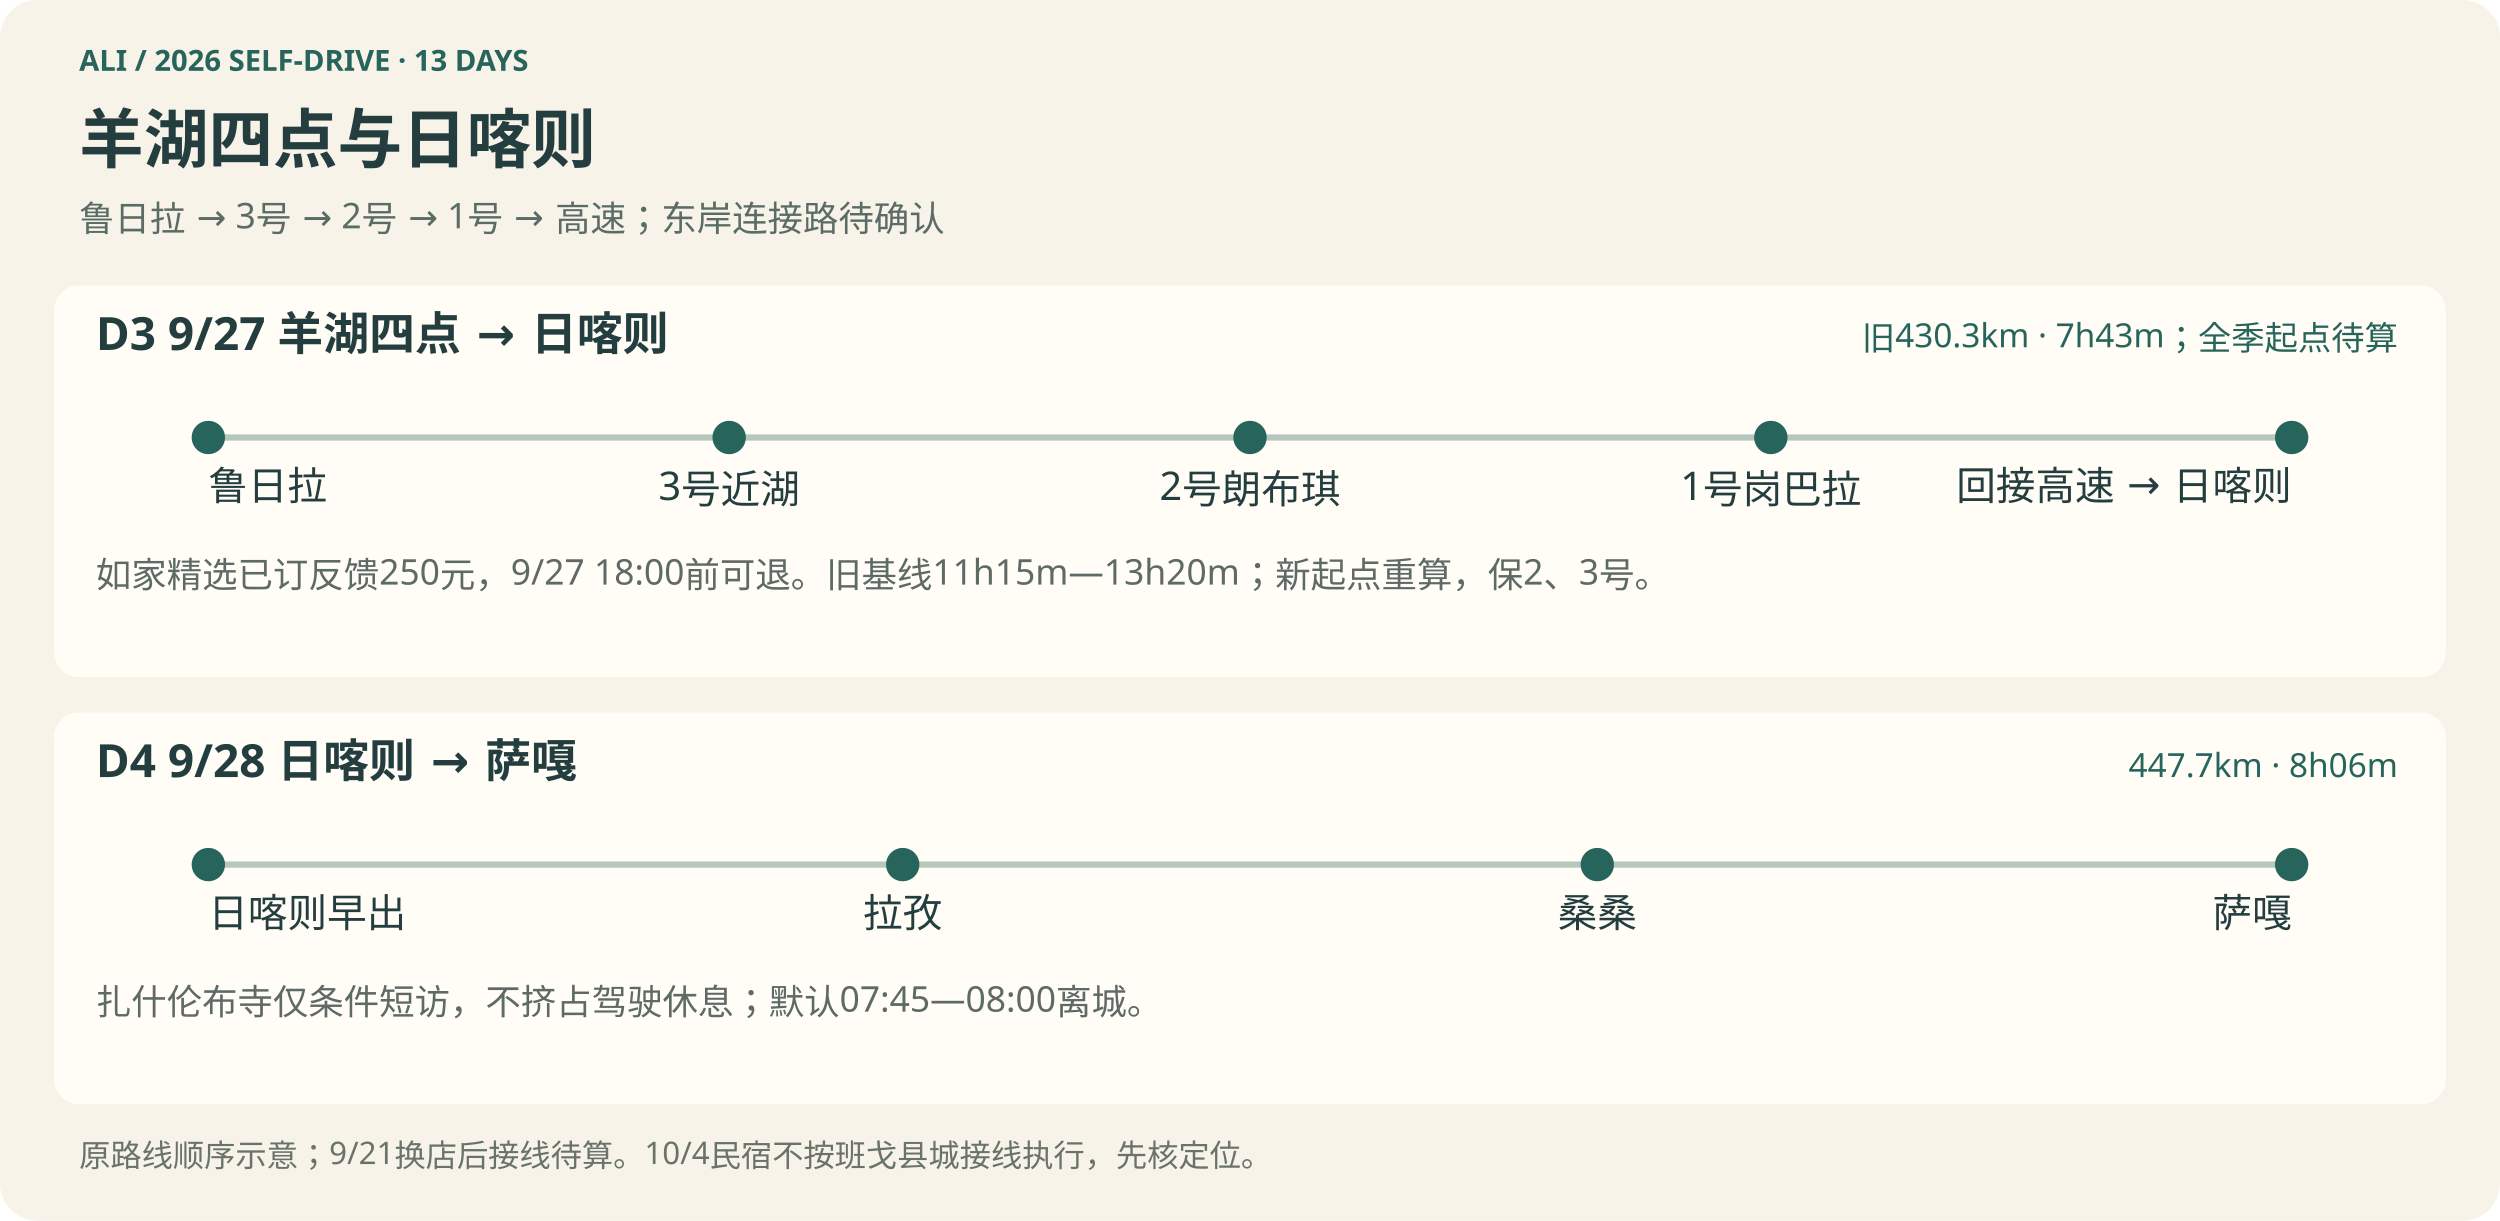
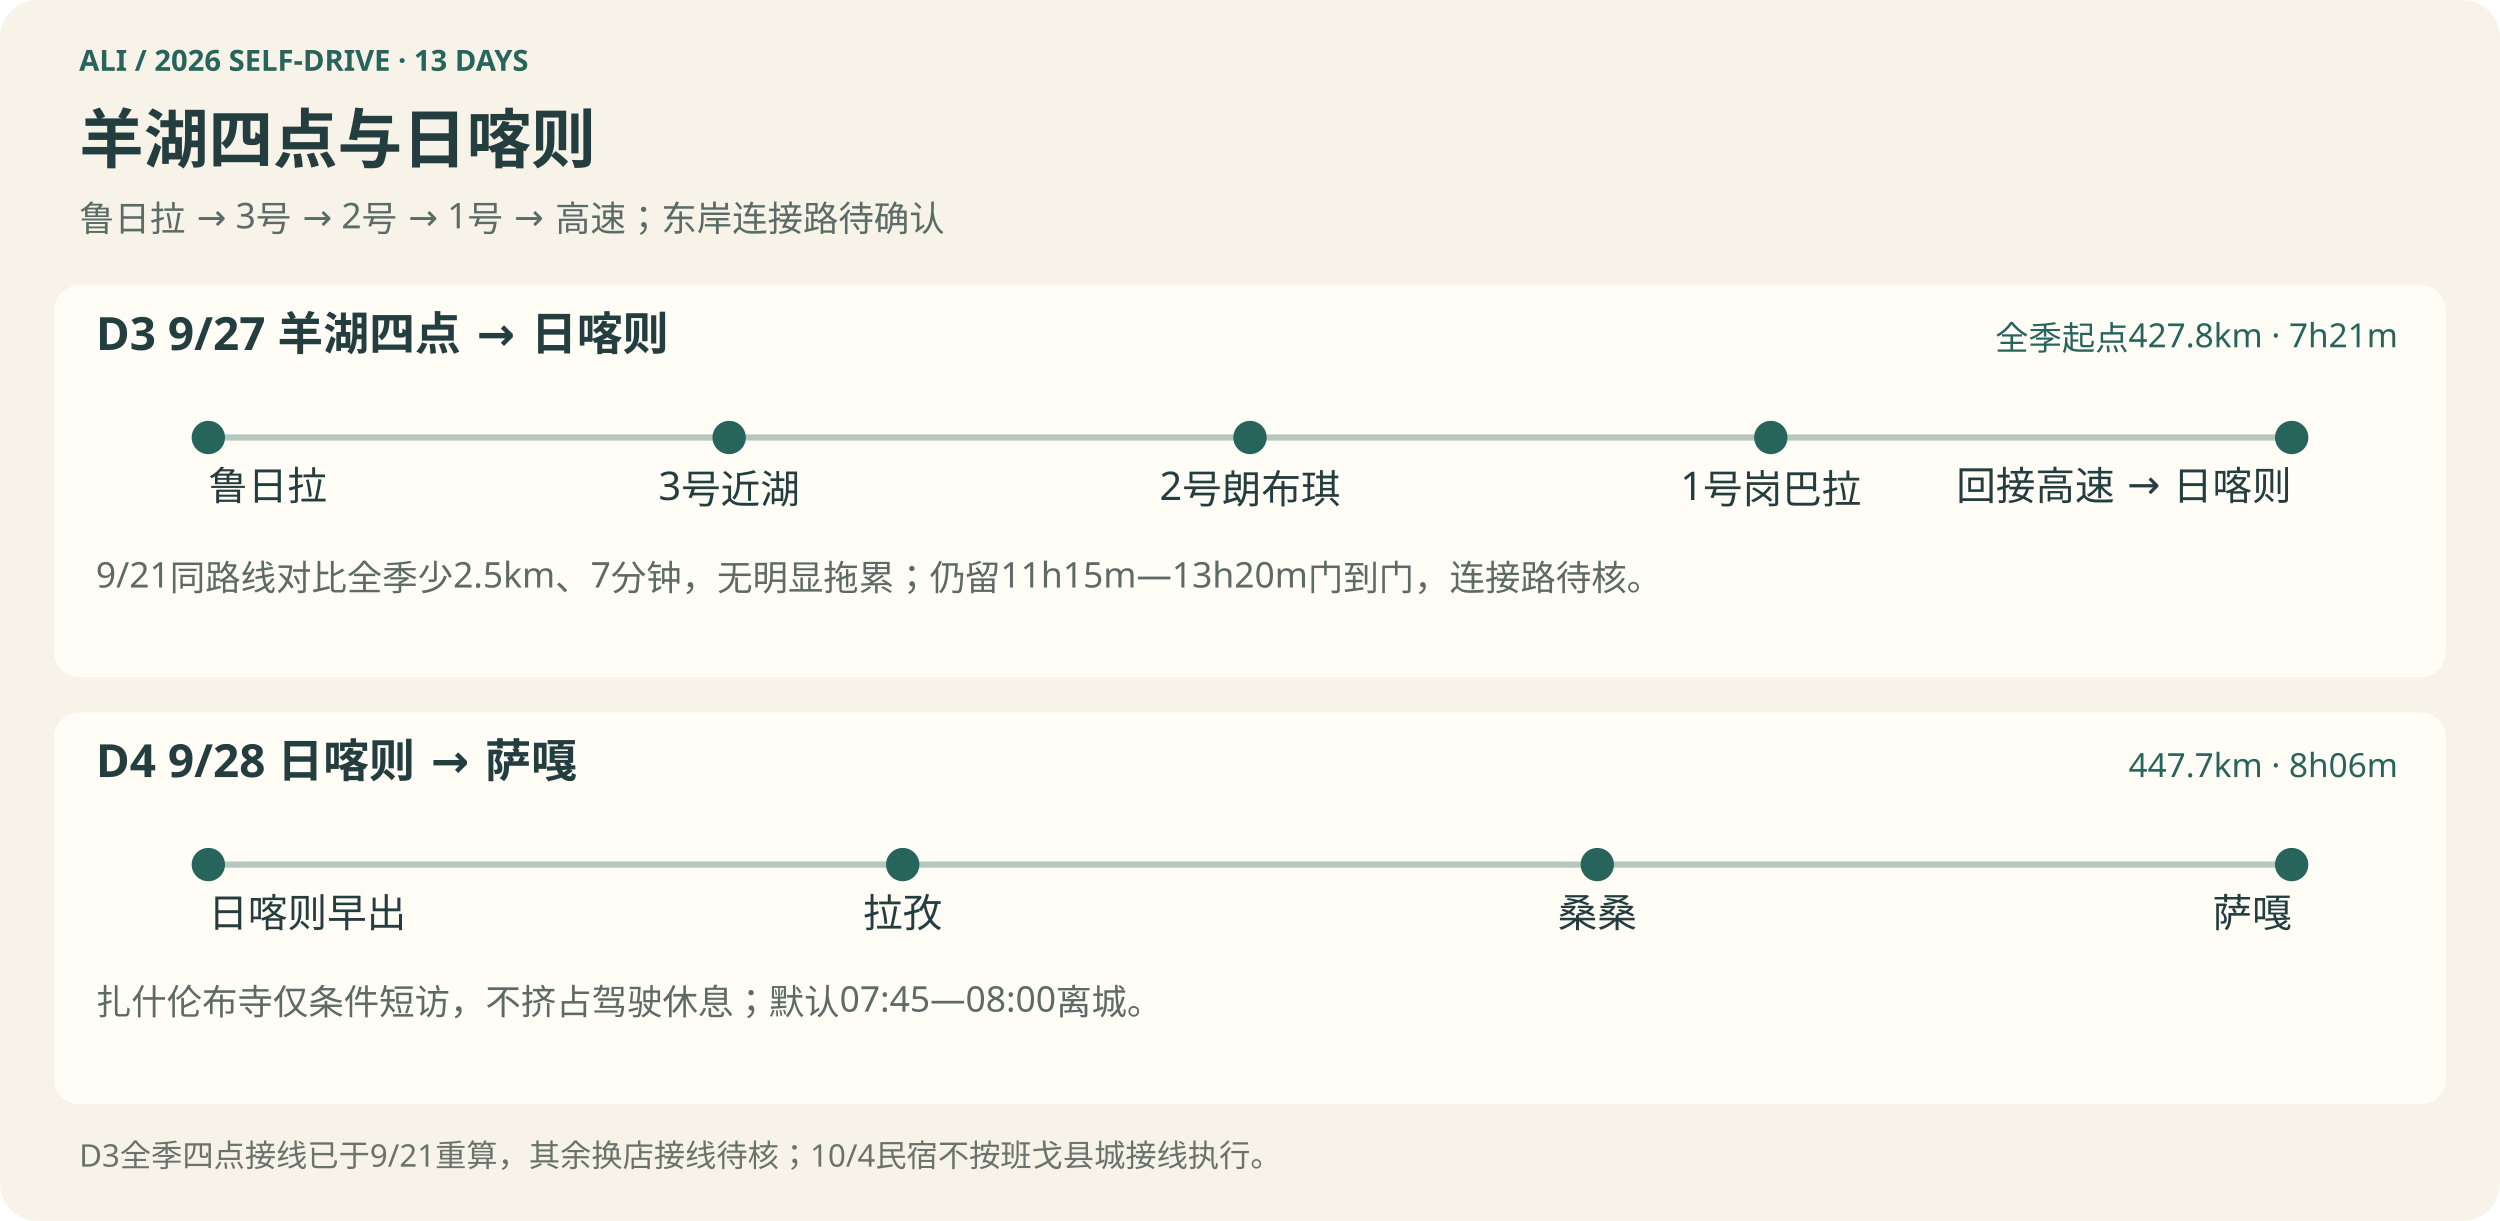
<svg xmlns="http://www.w3.org/2000/svg" viewBox="0 0 1200 586" class="ali-route-map" role="img">
  <g font-family="PingFang SC,Microsoft YaHei,sans-serif">
    <rect width="1200" height="586" rx="18" fill="#f7f3e8" />
    <text x="38.0" y="34.0" font-size="14" fill="#27645c" text-anchor="start" font-weight="600">ALI / 2026     SELF-DRIVE · 13 DAYS</text>
    <text x="38.0" y="78.0" font-size="31" fill="#243e40" text-anchor="start" font-weight="700">羊湖四点与日喀则</text>
    <text x="38.0" y="111.0" font-size="17" fill="#5b6c67" text-anchor="start" font-weight="400">鲁日拉 → 3号 → 2号 → 1号 → 高速；东岸连接路待确认</text>
    <rect x="26" y="137" width="1148" height="188" rx="12" fill="#fffdf6" />
    <text x="46.0" y="168.0" font-size="22" fill="#243e40" text-anchor="start" font-weight="600">D3  9/27  羊湖四点 → 日喀则</text>
-     <text x="1151.0" y="168.0" font-size="16" fill="#27645c" text-anchor="end" font-weight="400">旧430.3km · 7h43m；全季起点待算</text>
+     <text x="1151.0" y="168.0" font-size="16" fill="#27645c" text-anchor="end" font-weight="400">全季起点427.8km · 7h21m</text>
    <g data-layer="route-a">
      <line x1="100" y1="210" x2="1100" y2="210" stroke="#b6c8bd" stroke-width="3" />
    </g>
    <g data-layer="sights-core">
-       <g class="point tier-1" data-point-id="d3-stop-0" data-title="鲁日拉" data-summary="如家精选已订反馈250元，9/27 18:00前可退。旧基线11h15m—13h20m；新起点重算，保2、3号。" data-day-a="D3" data-kind="viewpoint" data-tier="1" data-action="core" data-status="documented" data-route-scope="A" data-elevation="" data-cost-basis="2026-09-14规划；点位与连线不是停车、准入或飞行许可。">
+       <g class="point tier-1" data-point-id="d3-stop-0" data-title="鲁日拉" data-summary="9/21同路线对比全季少2.5km、7分钟，无明显拖累；仍留11h15m—13h20m门到门，连接路待核。" data-day-a="D3" data-kind="viewpoint" data-tier="1" data-action="core" data-status="documented" data-route-scope="A" data-elevation="" data-cost-basis="导航核查日期见日卡；点位与连线不是停车、准入或飞行许可。">
        <circle class="point-symbol" cx="100.0" cy="210" r="8" fill="#27645c" />
        <text x="100.0" y="240.0" font-size="19" fill="#243e40" text-anchor="start" font-weight="500">鲁日拉</text>
      </g>
-       <g class="point tier-1" data-point-id="d3-stop-1" data-title="3号近湖" data-summary="如家精选已订反馈250元，9/27 18:00前可退。旧基线11h15m—13h20m；新起点重算，保2、3号。" data-day-a="D3" data-kind="viewpoint" data-tier="1" data-action="core" data-status="documented" data-route-scope="A" data-elevation="" data-cost-basis="2026-09-14规划；点位与连线不是停车、准入或飞行许可。">
+       <g class="point tier-1" data-point-id="d3-stop-1" data-title="3号近湖" data-summary="9/21同路线对比全季少2.5km、7分钟，无明显拖累；仍留11h15m—13h20m门到门，连接路待核。" data-day-a="D3" data-kind="viewpoint" data-tier="1" data-action="core" data-status="documented" data-route-scope="A" data-elevation="" data-cost-basis="导航核查日期见日卡；点位与连线不是停车、准入或飞行许可。">
        <circle class="point-symbol" cx="350.0" cy="210" r="8" fill="#27645c" />
        <text x="350.0" y="240.0" font-size="19" fill="#243e40" text-anchor="middle" font-weight="500">3号近湖</text>
      </g>
-       <g class="point tier-1" data-point-id="d3-stop-2" data-title="2号朗布琪" data-summary="如家精选已订反馈250元，9/27 18:00前可退。旧基线11h15m—13h20m；新起点重算，保2、3号。" data-day-a="D3" data-kind="viewpoint" data-tier="1" data-action="core" data-status="documented" data-route-scope="A" data-elevation="" data-cost-basis="2026-09-14规划；点位与连线不是停车、准入或飞行许可。">
+       <g class="point tier-1" data-point-id="d3-stop-2" data-title="2号朗布琪" data-summary="9/21同路线对比全季少2.5km、7分钟，无明显拖累；仍留11h15m—13h20m门到门，连接路待核。" data-day-a="D3" data-kind="viewpoint" data-tier="1" data-action="core" data-status="documented" data-route-scope="A" data-elevation="" data-cost-basis="导航核查日期见日卡；点位与连线不是停车、准入或飞行许可。">
        <circle class="point-symbol" cx="600.0" cy="210" r="8" fill="#27645c" />
        <text x="600.0" y="240.0" font-size="19" fill="#243e40" text-anchor="middle" font-weight="500">2号朗布琪</text>
      </g>
-       <g class="point tier-1" data-point-id="d3-stop-3" data-title="1号岗巴拉" data-summary="如家精选已订反馈250元，9/27 18:00前可退。旧基线11h15m—13h20m；新起点重算，保2、3号。" data-day-a="D3" data-kind="viewpoint" data-tier="1" data-action="core" data-status="documented" data-route-scope="A" data-elevation="" data-cost-basis="2026-09-14规划；点位与连线不是停车、准入或飞行许可。">
+       <g class="point tier-1" data-point-id="d3-stop-3" data-title="1号岗巴拉" data-summary="9/21同路线对比全季少2.5km、7分钟，无明显拖累；仍留11h15m—13h20m门到门，连接路待核。" data-day-a="D3" data-kind="viewpoint" data-tier="1" data-action="core" data-status="documented" data-route-scope="A" data-elevation="" data-cost-basis="导航核查日期见日卡；点位与连线不是停车、准入或飞行许可。">
        <circle class="point-symbol" cx="850.0" cy="210" r="8" fill="#27645c" />
        <text x="850.0" y="240.0" font-size="19" fill="#243e40" text-anchor="middle" font-weight="500">1号岗巴拉</text>
      </g>
-       <g class="point tier-1" data-point-id="d3-stop-4" data-title="回接高速 → 日喀则" data-summary="如家精选已订反馈250元，9/27 18:00前可退。旧基线11h15m—13h20m；新起点重算，保2、3号。" data-day-a="D3" data-kind="viewpoint" data-tier="1" data-action="core" data-status="documented" data-route-scope="A" data-elevation="" data-cost-basis="2026-09-14规划；点位与连线不是停车、准入或飞行许可。">
+       <g class="point tier-1" data-point-id="d3-stop-4" data-title="回接高速 → 日喀则" data-summary="9/21同路线对比全季少2.5km、7分钟，无明显拖累；仍留11h15m—13h20m门到门，连接路待核。" data-day-a="D3" data-kind="viewpoint" data-tier="1" data-action="core" data-status="documented" data-route-scope="A" data-elevation="" data-cost-basis="导航核查日期见日卡；点位与连线不是停车、准入或飞行许可。">
        <circle class="point-symbol" cx="1100.0" cy="210" r="8" fill="#27645c" />
        <text x="1100.0" y="240.0" font-size="19" fill="#243e40" text-anchor="end" font-weight="500">回接高速 → 日喀则</text>
      </g>
    </g>
-     <text x="46.0" y="282.0" font-size="17" fill="#5e6a65" text-anchor="start" font-weight="400">如家精选已订反馈250元，9/27 18:00前可退。旧基线11h15m—13h20m；新起点重算，保2、3号。</text>
+     <text x="46.0" y="282.0" font-size="17" fill="#5e6a65" text-anchor="start" font-weight="400">9/21同路线对比全季少2.5km、7分钟，无明显拖累；仍留11h15m—13h20m门到门，连接路待核。</text>
    <rect x="26" y="342" width="1148" height="188" rx="12" fill="#fffdf6" />
    <text x="46.0" y="373.0" font-size="22" fill="#243e40" text-anchor="start" font-weight="600">D4  9/28  日喀则 → 萨嘎</text>
    <text x="1151.0" y="373.0" font-size="16" fill="#27645c" text-anchor="end" font-weight="400">447.7km · 8h06m</text>
    <g data-layer="route-a">
      <line x1="100" y1="415" x2="1100" y2="415" stroke="#b6c8bd" stroke-width="3" />
    </g>
    <g data-layer="sights-core">
-       <g class="point tier-1" data-point-id="d4-stop-0" data-title="日喀则早出" data-summary="扎什伦布寺仅条件短访，不挤占驾驶休息；默认07:45—08:00离城。" data-day-a="D4" data-kind="viewpoint" data-tier="1" data-action="core" data-status="documented" data-route-scope="A" data-elevation="" data-cost-basis="2026-09-14规划；点位与连线不是停车、准入或飞行许可。">
+       <g class="point tier-1" data-point-id="d4-stop-0" data-title="日喀则早出" data-summary="扎什伦布寺仅条件短访，不挤占驾驶休息；默认07:45—08:00离城。" data-day-a="D4" data-kind="viewpoint" data-tier="1" data-action="core" data-status="documented" data-route-scope="A" data-elevation="" data-cost-basis="导航核查日期见日卡；点位与连线不是停车、准入或飞行许可。">
        <circle class="point-symbol" cx="100.0" cy="415" r="8" fill="#27645c" />
        <text x="100.0" y="445.0" font-size="19" fill="#243e40" text-anchor="start" font-weight="500">日喀则早出</text>
      </g>
-       <g class="point tier-1" data-point-id="d4-stop-1" data-title="拉孜" data-summary="扎什伦布寺仅条件短访，不挤占驾驶休息；默认07:45—08:00离城。" data-day-a="D4" data-kind="viewpoint" data-tier="1" data-action="core" data-status="documented" data-route-scope="A" data-elevation="" data-cost-basis="2026-09-14规划；点位与连线不是停车、准入或飞行许可。">
+       <g class="point tier-1" data-point-id="d4-stop-1" data-title="拉孜" data-summary="扎什伦布寺仅条件短访，不挤占驾驶休息；默认07:45—08:00离城。" data-day-a="D4" data-kind="viewpoint" data-tier="1" data-action="core" data-status="documented" data-route-scope="A" data-elevation="" data-cost-basis="导航核查日期见日卡；点位与连线不是停车、准入或飞行许可。">
        <circle class="point-symbol" cx="433.3" cy="415" r="8" fill="#27645c" />
        <text x="433.3" y="445.0" font-size="19" fill="#243e40" text-anchor="middle" font-weight="500">拉孜</text>
      </g>
-       <g class="point tier-1" data-point-id="d4-stop-2" data-title="桑桑" data-summary="扎什伦布寺仅条件短访，不挤占驾驶休息；默认07:45—08:00离城。" data-day-a="D4" data-kind="viewpoint" data-tier="1" data-action="core" data-status="documented" data-route-scope="A" data-elevation="" data-cost-basis="2026-09-14规划；点位与连线不是停车、准入或飞行许可。">
+       <g class="point tier-1" data-point-id="d4-stop-2" data-title="桑桑" data-summary="扎什伦布寺仅条件短访，不挤占驾驶休息；默认07:45—08:00离城。" data-day-a="D4" data-kind="viewpoint" data-tier="1" data-action="core" data-status="documented" data-route-scope="A" data-elevation="" data-cost-basis="导航核查日期见日卡；点位与连线不是停车、准入或飞行许可。">
        <circle class="point-symbol" cx="766.7" cy="415" r="8" fill="#27645c" />
        <text x="766.7" y="445.0" font-size="19" fill="#243e40" text-anchor="middle" font-weight="500">桑桑</text>
      </g>
-       <g class="point tier-1" data-point-id="d4-stop-3" data-title="萨嘎" data-summary="扎什伦布寺仅条件短访，不挤占驾驶休息；默认07:45—08:00离城。" data-day-a="D4" data-kind="viewpoint" data-tier="1" data-action="core" data-status="documented" data-route-scope="A" data-elevation="" data-cost-basis="2026-09-14规划；点位与连线不是停车、准入或飞行许可。">
+       <g class="point tier-1" data-point-id="d4-stop-3" data-title="萨嘎" data-summary="扎什伦布寺仅条件短访，不挤占驾驶休息；默认07:45—08:00离城。" data-day-a="D4" data-kind="viewpoint" data-tier="1" data-action="core" data-status="documented" data-route-scope="A" data-elevation="" data-cost-basis="导航核查日期见日卡；点位与连线不是停车、准入或飞行许可。">
        <circle class="point-symbol" cx="1100.0" cy="415" r="8" fill="#27645c" />
        <text x="1100.0" y="445.0" font-size="19" fill="#243e40" text-anchor="end" font-weight="500">萨嘎</text>
      </g>
    </g>
    <text x="46.0" y="487.0" font-size="17" fill="#5e6a65" text-anchor="start" font-weight="400">扎什伦布寺仅条件短访，不挤占驾驶休息；默认07:45—08:00离城。</text>
-     <text x="38.0" y="560.0" font-size="15" fill="#69736b" text-anchor="start" font-weight="400">原路线顺序示意；9/21换店后接线待算。10/4民宿不按班戈县城接线执行，先核定位。</text>
+     <text x="38.0" y="560.0" font-size="15" fill="#69736b" text-anchor="start" font-weight="400">D3全季四点接线已于9/21重算，其余换店接线待核；10/4民宿不按班戈县城接线执行。</text>
    <g data-layer="route-a" />
    <g data-layer="route-b" />
    <g data-layer="route-common" />
    <g data-layer="lodging" />
    <g data-layer="sights-core" />
    <g data-layer="sights-secondary" />
    <g data-layer="passes" />
    <g data-layer="places" />
    <g data-layer="culture" />
    <g data-layer="water-landforms" />
    <g data-layer="context-landmarks" />
    <g data-layer="alternatives" />
  </g>
</svg>
